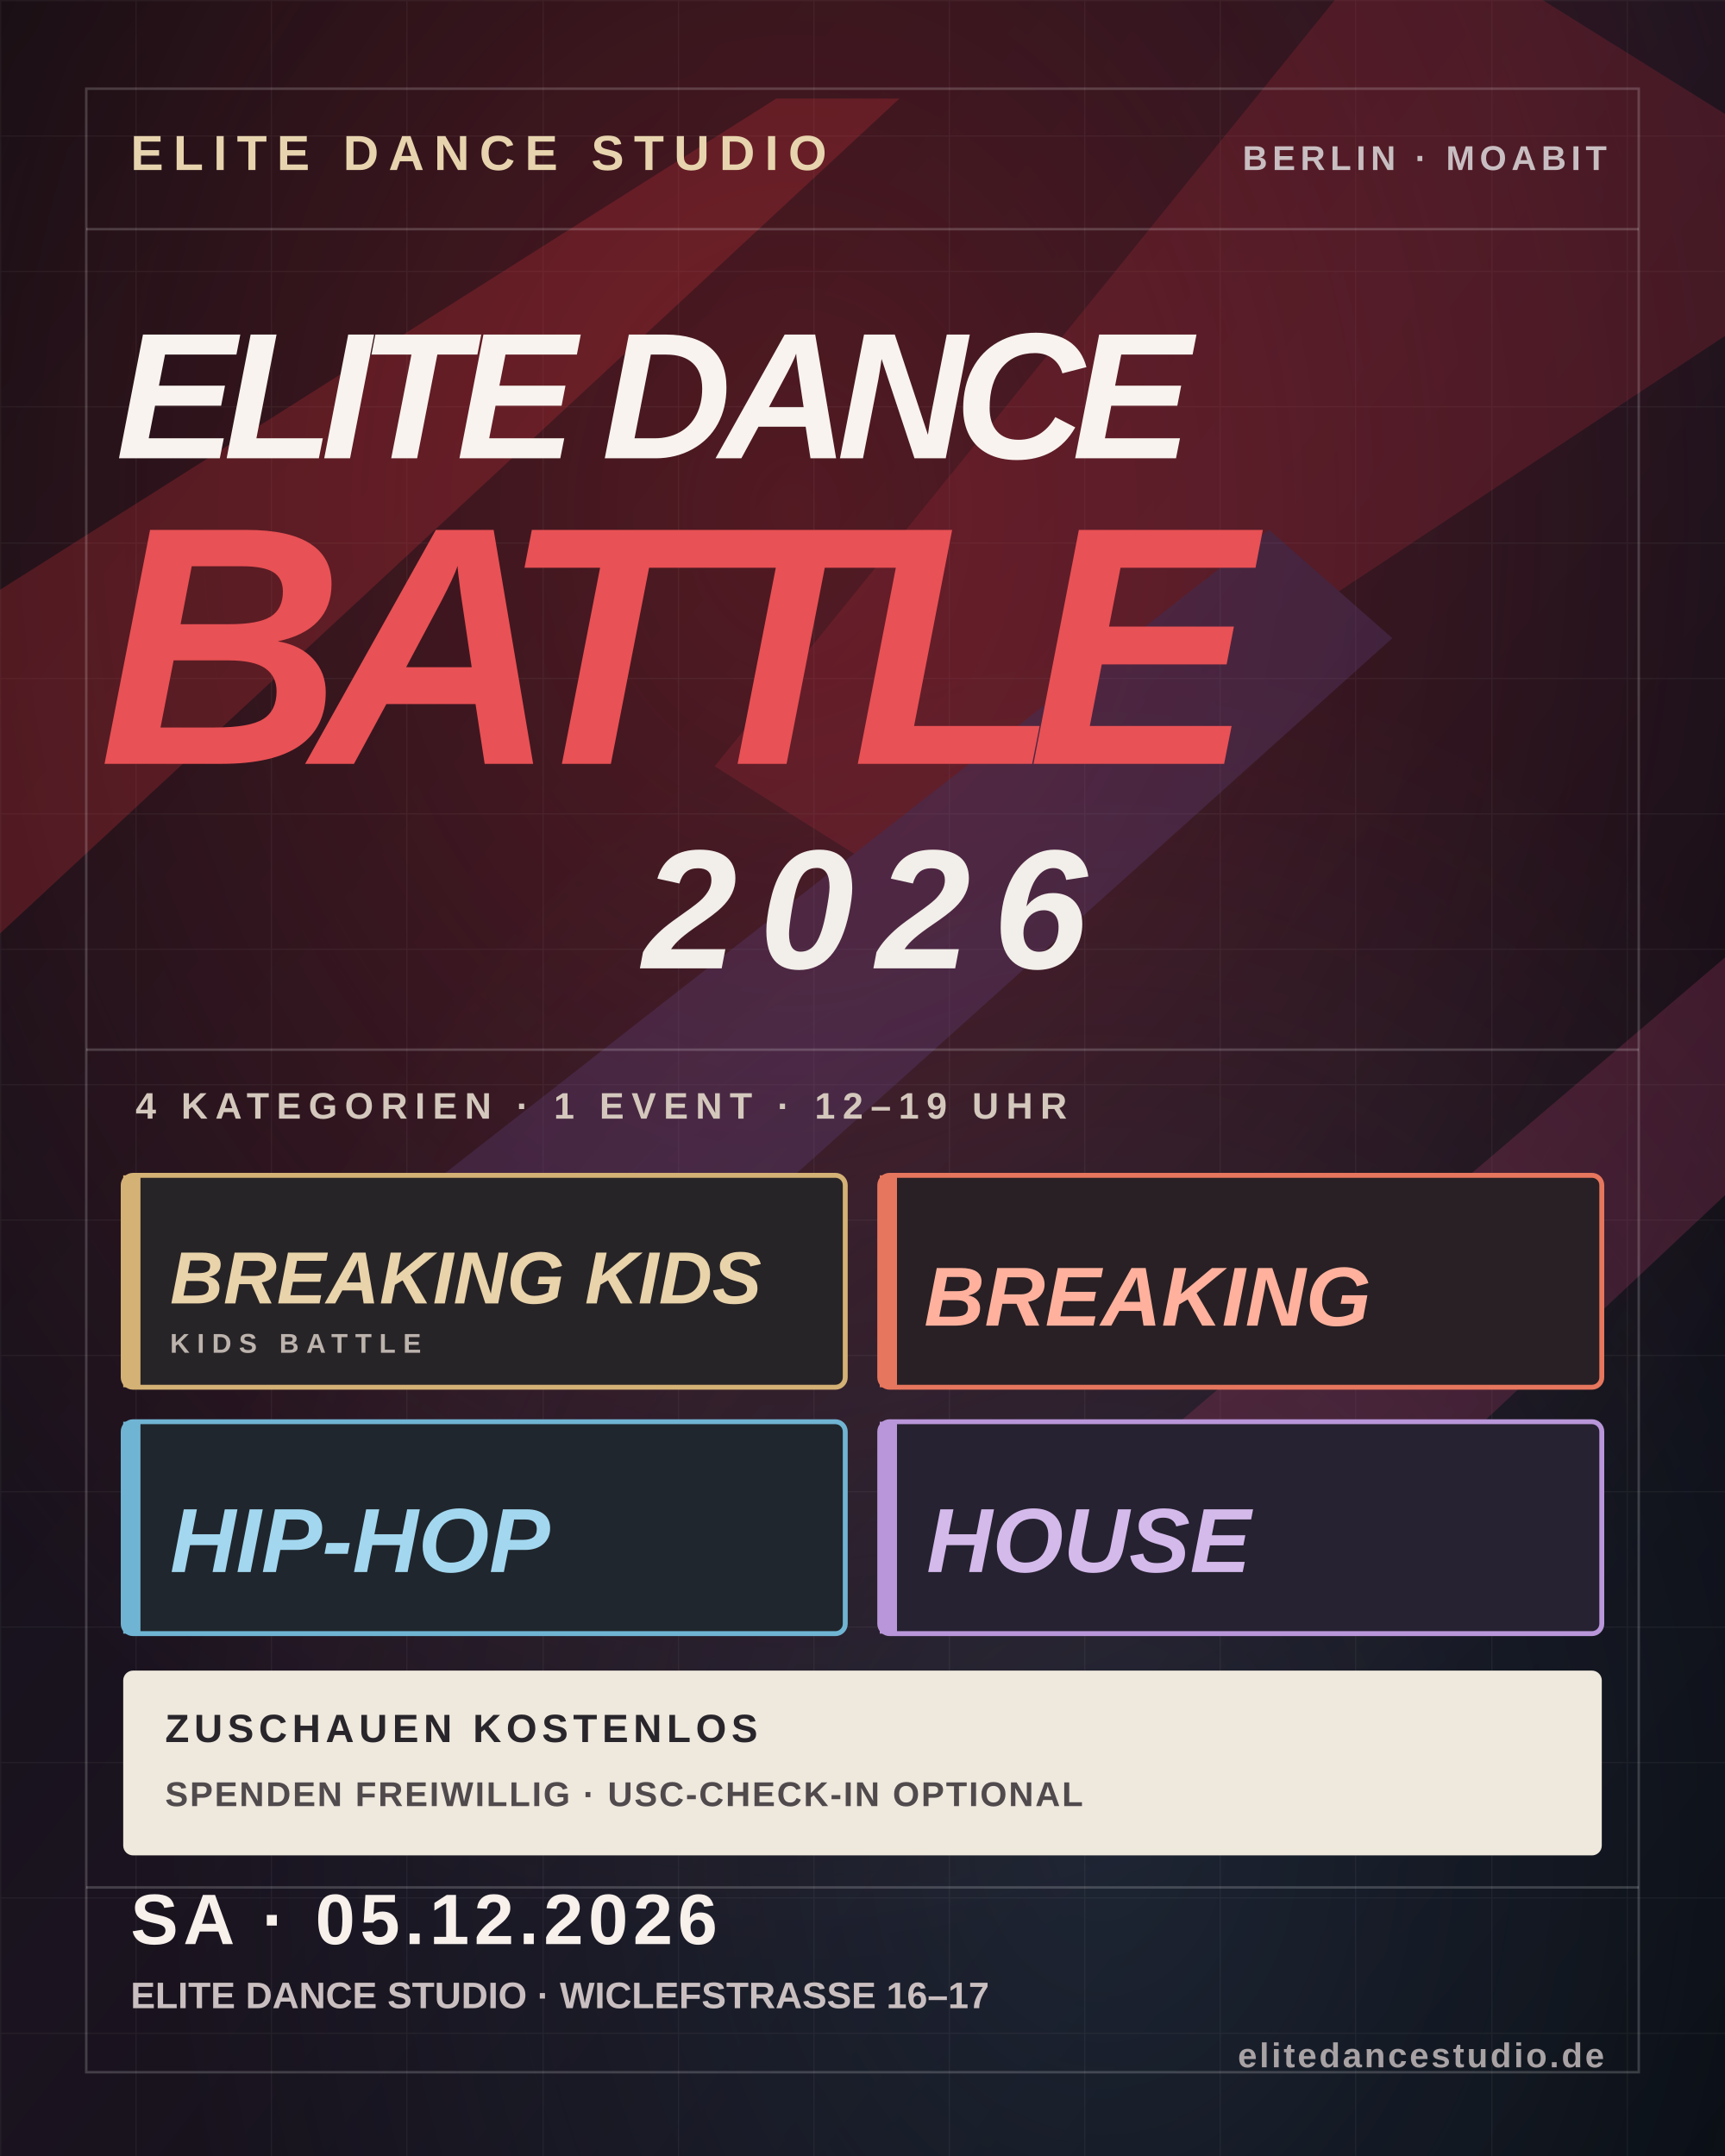
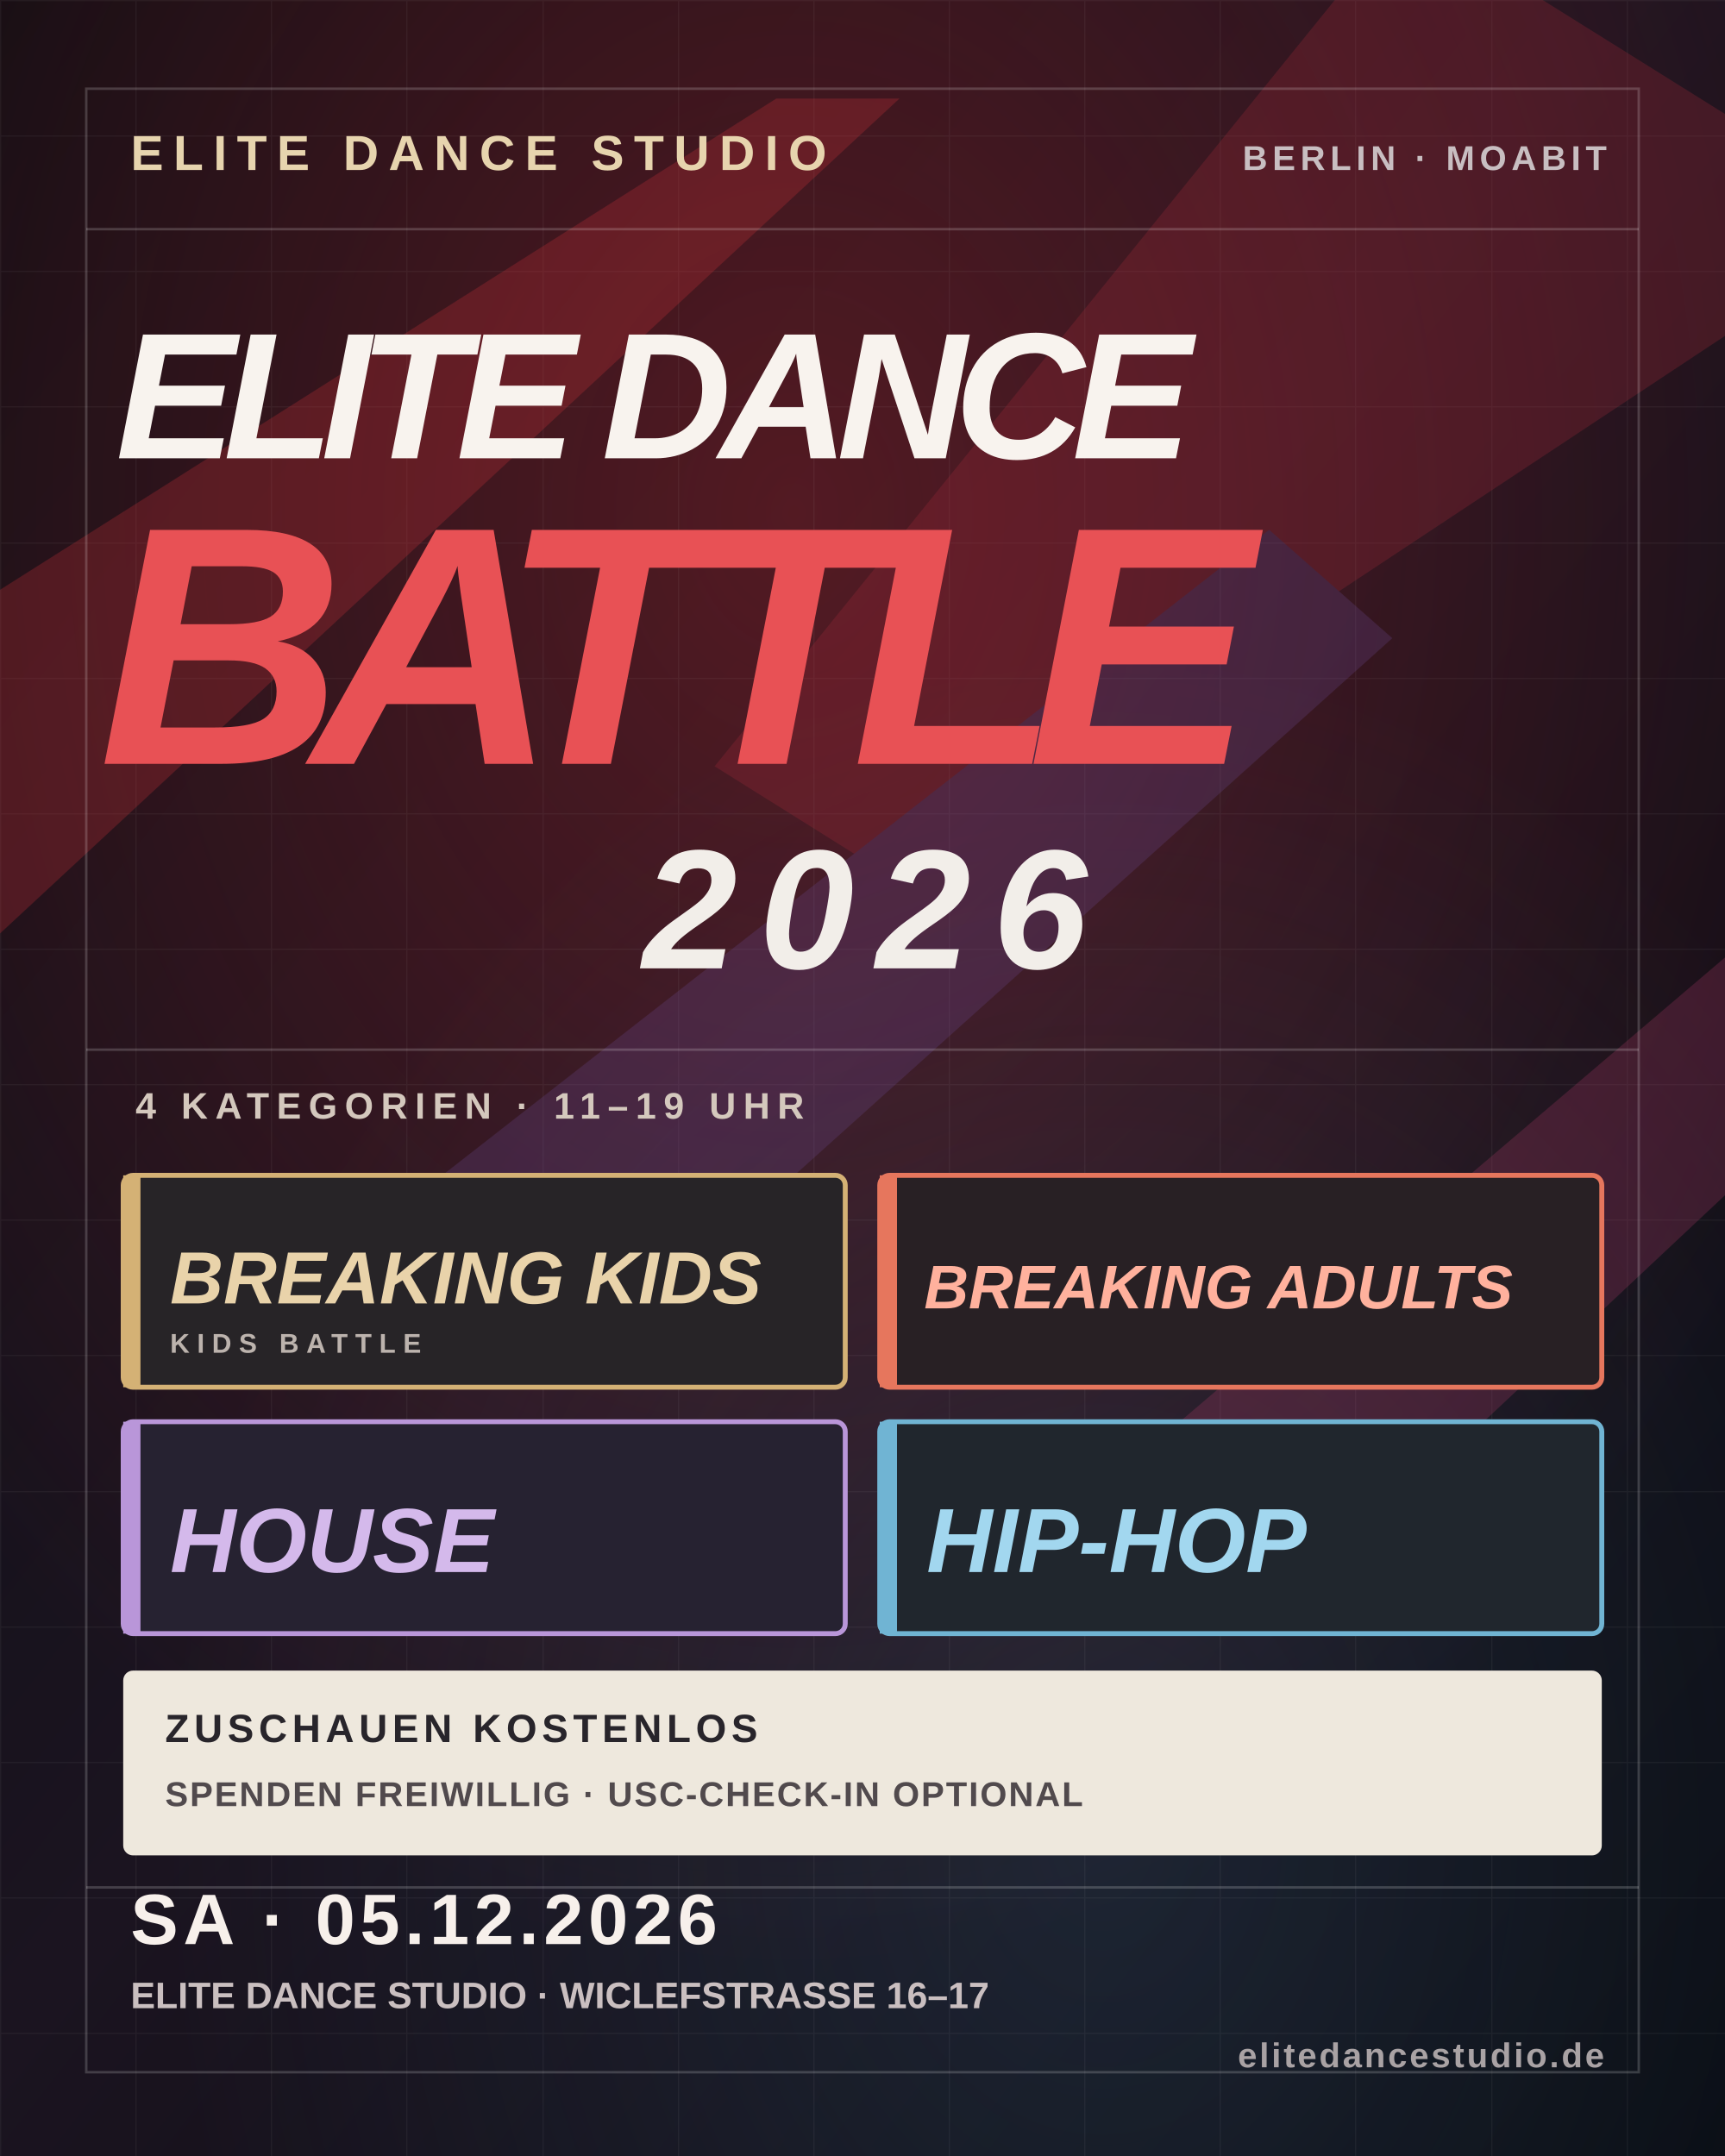
<svg xmlns="http://www.w3.org/2000/svg" viewBox="0 0 700 875" role="img" aria-labelledby="title desc">
  <defs>
    <linearGradient id="bg" x2="1" y2="1">
      <stop stop-color="#0b0d13" />
      <stop offset=".47" stop-color="#1b1420" />
      <stop offset="1" stop-color="#07090e" />
    </linearGradient>
    <radialGradient id="redGlow" cx=".46" cy=".24" r=".67">
      <stop stop-color="#ad252b" stop-opacity=".4" />
      <stop offset="1" stop-color="#ad252b" stop-opacity="0" />
    </radialGradient>
    <radialGradient id="blueGlow" cx=".64" cy=".85" r=".55">
      <stop stop-color="#466c8d" stop-opacity=".24" />
      <stop offset="1" stop-color="#466c8d" stop-opacity="0" />
    </radialGradient>
    <pattern id="grid" width="55" height="55" patternUnits="userSpaceOnUse">
      <path d="M55 0H0V55" fill="none" stroke="#e9e4df" stroke-opacity=".055" stroke-width="1" />
    </pattern>
    <linearGradient id="line" x2="1" y2="0">
      <stop stop-color="#bc5557" />
      <stop offset=".43" stop-color="#c4a07a" />
      <stop offset="1" stop-color="#6068a2" />
    </linearGradient>
  </defs>
  <rect width="700" height="875" fill="url(#bg)" />
  <rect width="700" height="875" fill="url(#redGlow)" />
  <rect width="700" height="875" fill="url(#blueGlow)" />
  <rect width="700" height="875" fill="url(#grid)" />
  <g opacity=".27">
    <path d="M-80 290 315 40 365 40-12 390Z" fill="#ca2f36" />
    <path d="M570-35 770 90 365 358 290 311Z" fill="#a32938" />
    <path d="M150 500 515 215 565 259 240 551Z" fill="#66458b" />
    <path d="M440 610 750 346 780 410 520 654Z" fill="#a83762" />
  </g>
  <g fill="none" stroke="#ffffff" stroke-opacity=".18" stroke-width="1">
    <path d="M35 36H665V841H35Z" />
    <path d="M35 93H665" />
    <path d="M35 426H665" />
    <path d="M35 766H665" />
  </g>
  <text x="53" y="69" fill="#e7d4ae" font-family="Arial,Helvetica,sans-serif" font-size="20" font-weight="900" letter-spacing="4">ELITE DANCE STUDIO</text>
  <text x="652" y="69" text-anchor="end" fill="#c8bec1" font-family="Arial,Helvetica,sans-serif" font-size="14" font-weight="700" letter-spacing="2">BERLIN · MOABIT</text>
  <text x="47" y="186" fill="#f8f3ee" font-family="Arial Black,Arial,Helvetica,sans-serif" font-size="73" font-style="italic" font-weight="900" letter-spacing="-5">ELITE DANCE</text>
  <text x="40" y="310" fill="#e85155" font-family="Arial Black,Arial,Helvetica,sans-serif" font-size="138" font-style="italic" font-weight="900" letter-spacing="-13">BATTLE</text>
  <text x="351" y="393" text-anchor="middle" fill="#f2eee9" font-family="Arial Black,Arial,sans-serif" font-size="69" font-style="italic" font-weight="900" letter-spacing="9">2026</text>
  <path d="M55 411H645" stroke="url(#line)" stroke-width="6" />
-   <text x="55" y="454" fill="#d4c8bd" font-family="Arial,Helvetica,sans-serif" font-size="15" font-weight="900" letter-spacing="3">4 KATEGORIEN · 1 EVENT · 12–19 UHR</text>
+   <text x="55" y="454" fill="#d4c8bd" font-family="Arial,Helvetica,sans-serif" font-size="15" font-weight="900" letter-spacing="3">4 KATEGORIEN · 11–19 UHR</text>
  <g font-family="Arial Black,Arial,Helvetica,sans-serif" font-weight="900">
    <rect x="50" y="477" width="293" height="86" rx="4" fill="#272427" stroke="#d4b175" stroke-width="2" />
    <rect x="50" y="477" width="7" height="86" fill="#d4b175" />
    <text x="69" y="529" fill="#e9d3aa" font-size="30" font-style="italic">BREAKING KIDS</text>
    <text x="69" y="549" fill="#bcb3ad" font-family="Arial" font-size="11" letter-spacing="3">KIDS BATTLE</text>
    <rect x="357" y="477" width="293" height="86" rx="4" fill="#282024" stroke="#e6765d" stroke-width="2" />
    <rect x="357" y="477" width="7" height="86" fill="#e6765d" />
-     <text x="375" y="538" fill="#ffb19d" font-size="34" font-style="italic">BREAKING</text>
-     <rect x="50" y="577" width="293" height="86" rx="4" fill="#20262d" stroke="#70b4d3" stroke-width="2" />
-     <rect x="50" y="577" width="7" height="86" fill="#70b4d3" />
-     <text x="69" y="638" fill="#a2d7ef" font-size="37" font-style="italic">HIP-HOP</text>
-     <rect x="357" y="577" width="293" height="86" rx="4" fill="#262231" stroke="#b996d9" stroke-width="2" />
-     <rect x="357" y="577" width="7" height="86" fill="#b996d9" />
-     <text x="376" y="638" fill="#d4b9eb" font-size="37" font-style="italic">HOUSE</text>
+     <text x="375" y="531" fill="#ffb19d" font-size="25" font-style="italic">BREAKING ADULTS</text>
+     <rect x="50" y="577" width="293" height="86" rx="4" fill="#262231" stroke="#b996d9" stroke-width="2" />
+     <rect x="50" y="577" width="7" height="86" fill="#b996d9" />
+     <text x="69" y="638" fill="#d4b9eb" font-size="37" font-style="italic">HOUSE</text>
+     <rect x="357" y="577" width="293" height="86" rx="4" fill="#20262d" stroke="#70b4d3" stroke-width="2" />
+     <rect x="357" y="577" width="7" height="86" fill="#70b4d3" />
+     <text x="376" y="638" fill="#a2d7ef" font-size="37" font-style="italic">HIP-HOP</text>
  </g>
  <rect x="50" y="678" width="600" height="75" rx="4" fill="#eee8dd" />
  <text x="67" y="707" fill="#28252b" font-family="Arial,Helvetica,sans-serif" font-size="16" font-weight="900" letter-spacing="2">ZUSCHAUEN KOSTENLOS</text>
  <text x="67" y="733" fill="#514a4d" font-family="Arial,Helvetica,sans-serif" font-size="14" font-weight="700" letter-spacing=".7">SPENDEN FREIWILLIG · USC-CHECK-IN OPTIONAL</text>
  <text x="53" y="789" fill="#f7f0eb" font-family="Arial,Helvetica,sans-serif" font-weight="900" font-size="29" letter-spacing="2">SA · 05.12.2026</text>
  <text x="53" y="815" fill="#cabfc0" font-family="Arial,Helvetica,sans-serif" font-size="15" font-weight="700">ELITE DANCE STUDIO · WICLEFSTRASSE 16–17</text>
  <text x="651" y="839" text-anchor="end" fill="#a9a2a4" font-family="Arial,Helvetica,sans-serif" font-size="14" font-weight="700" letter-spacing="1">elitedancestudio.de</text>
</svg>
